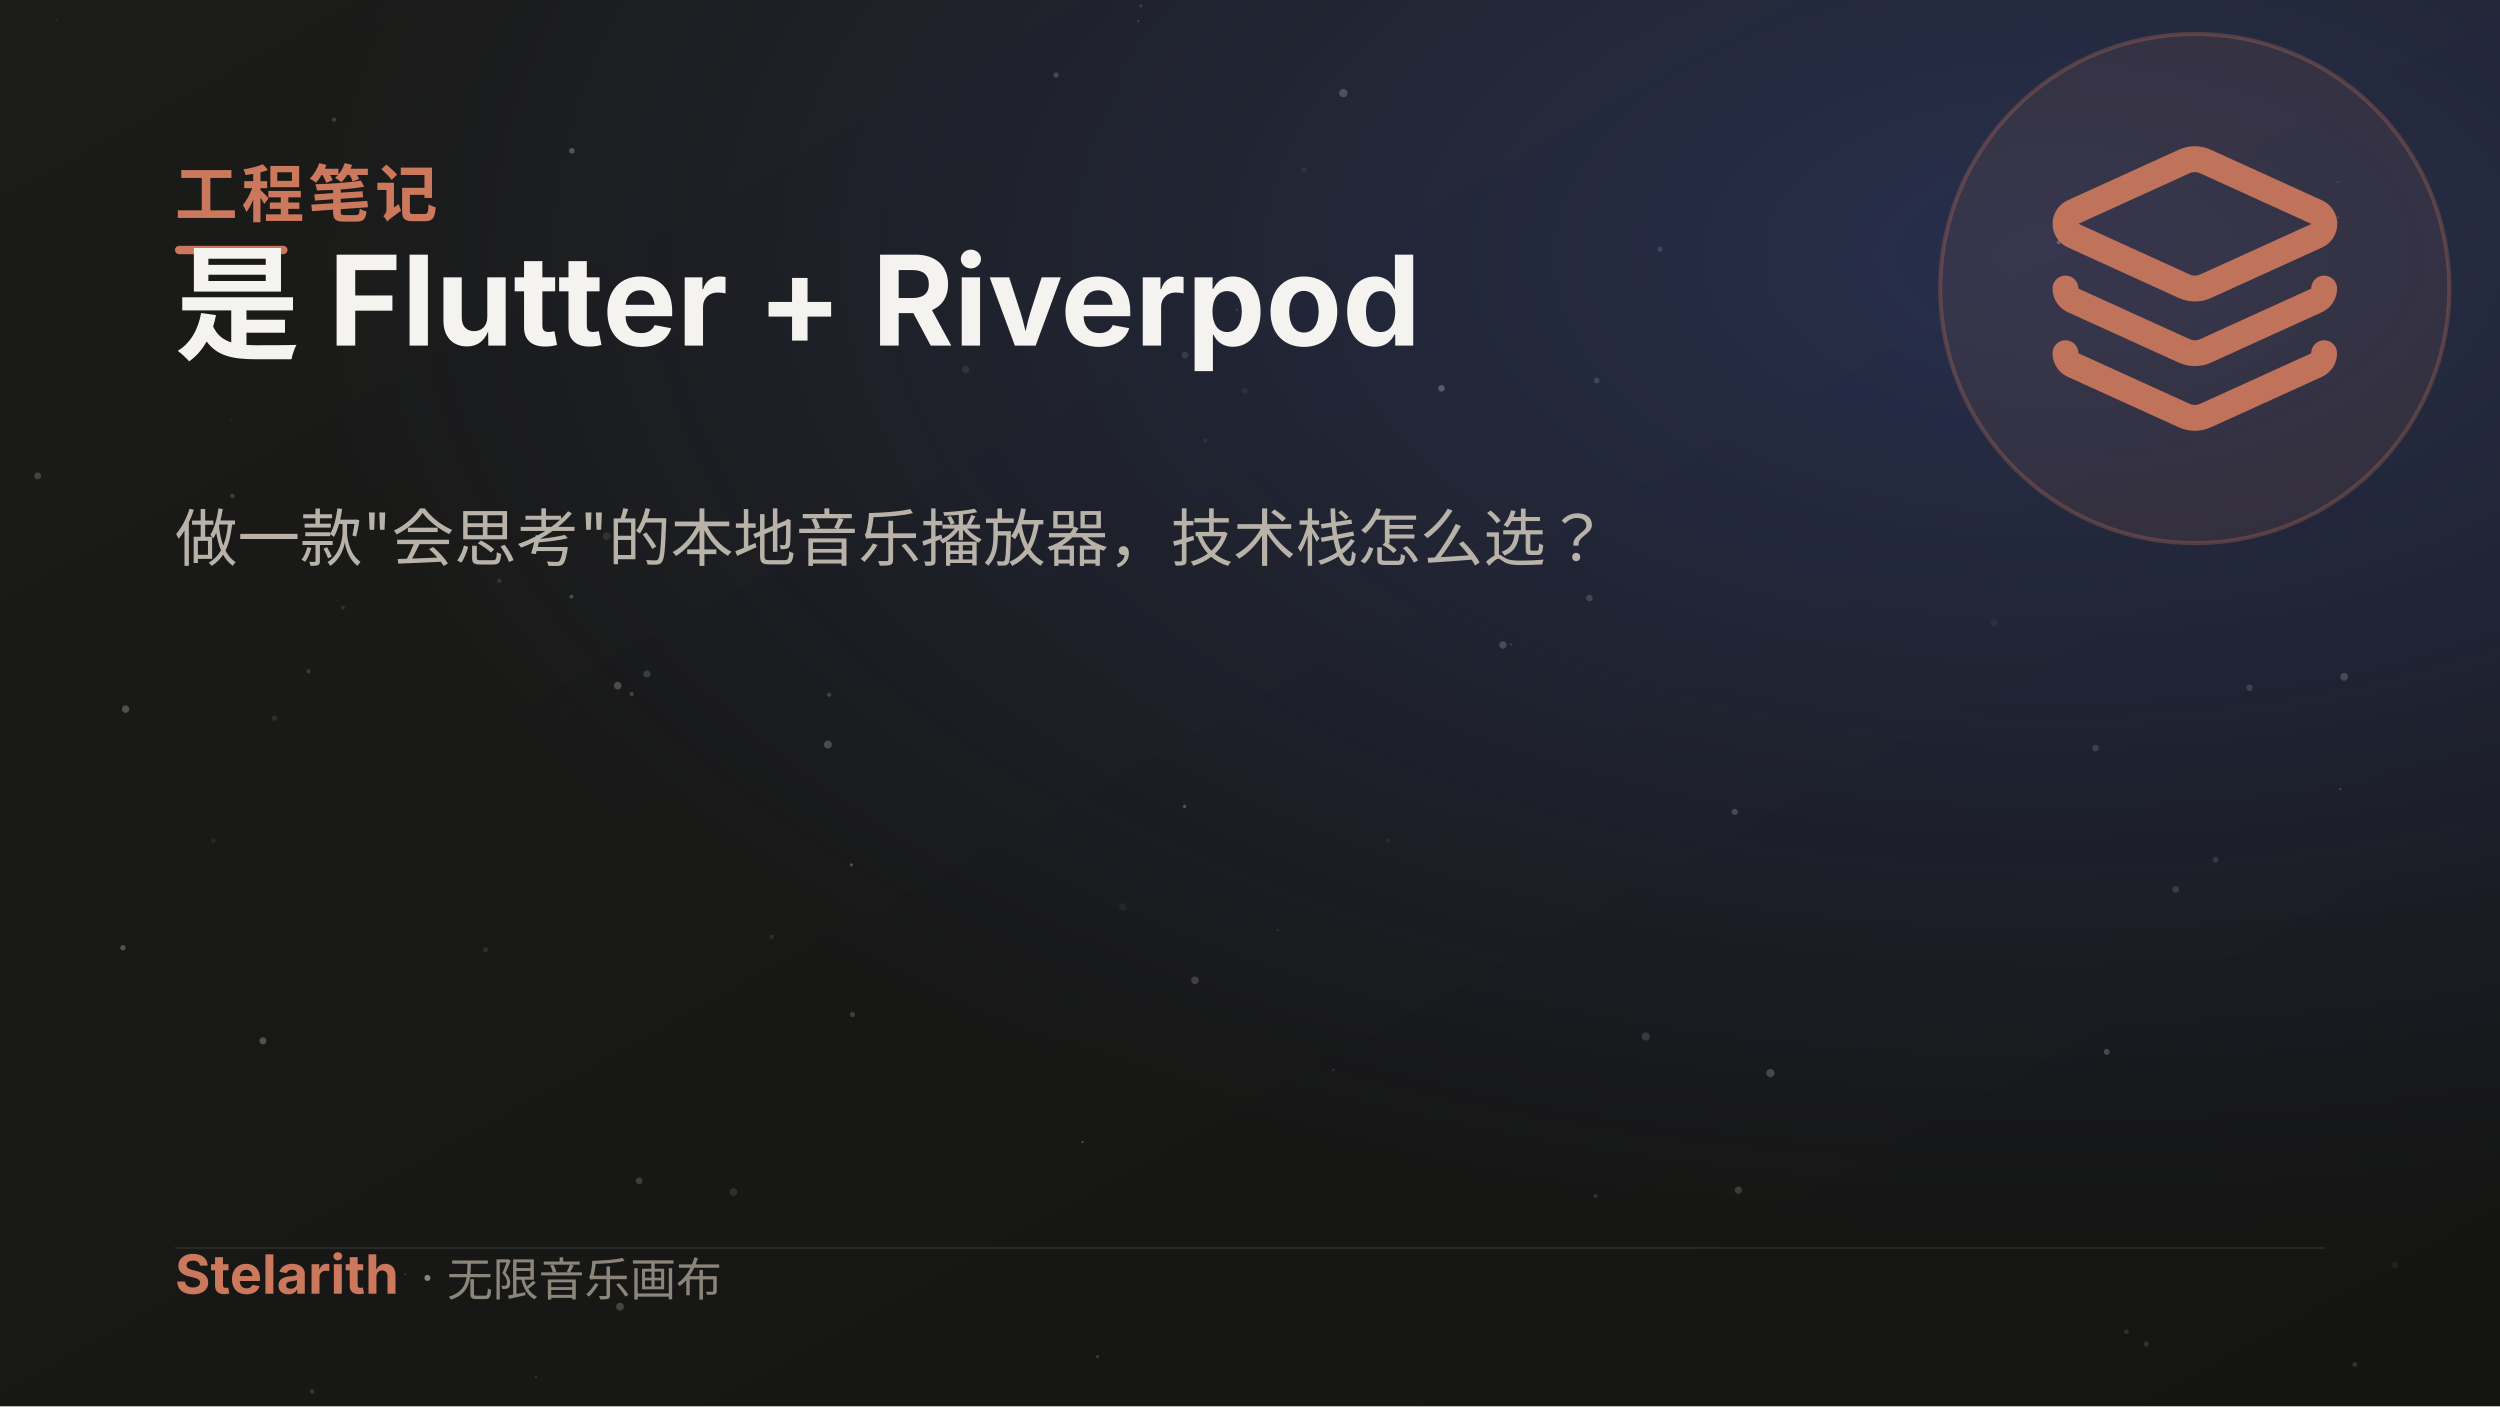
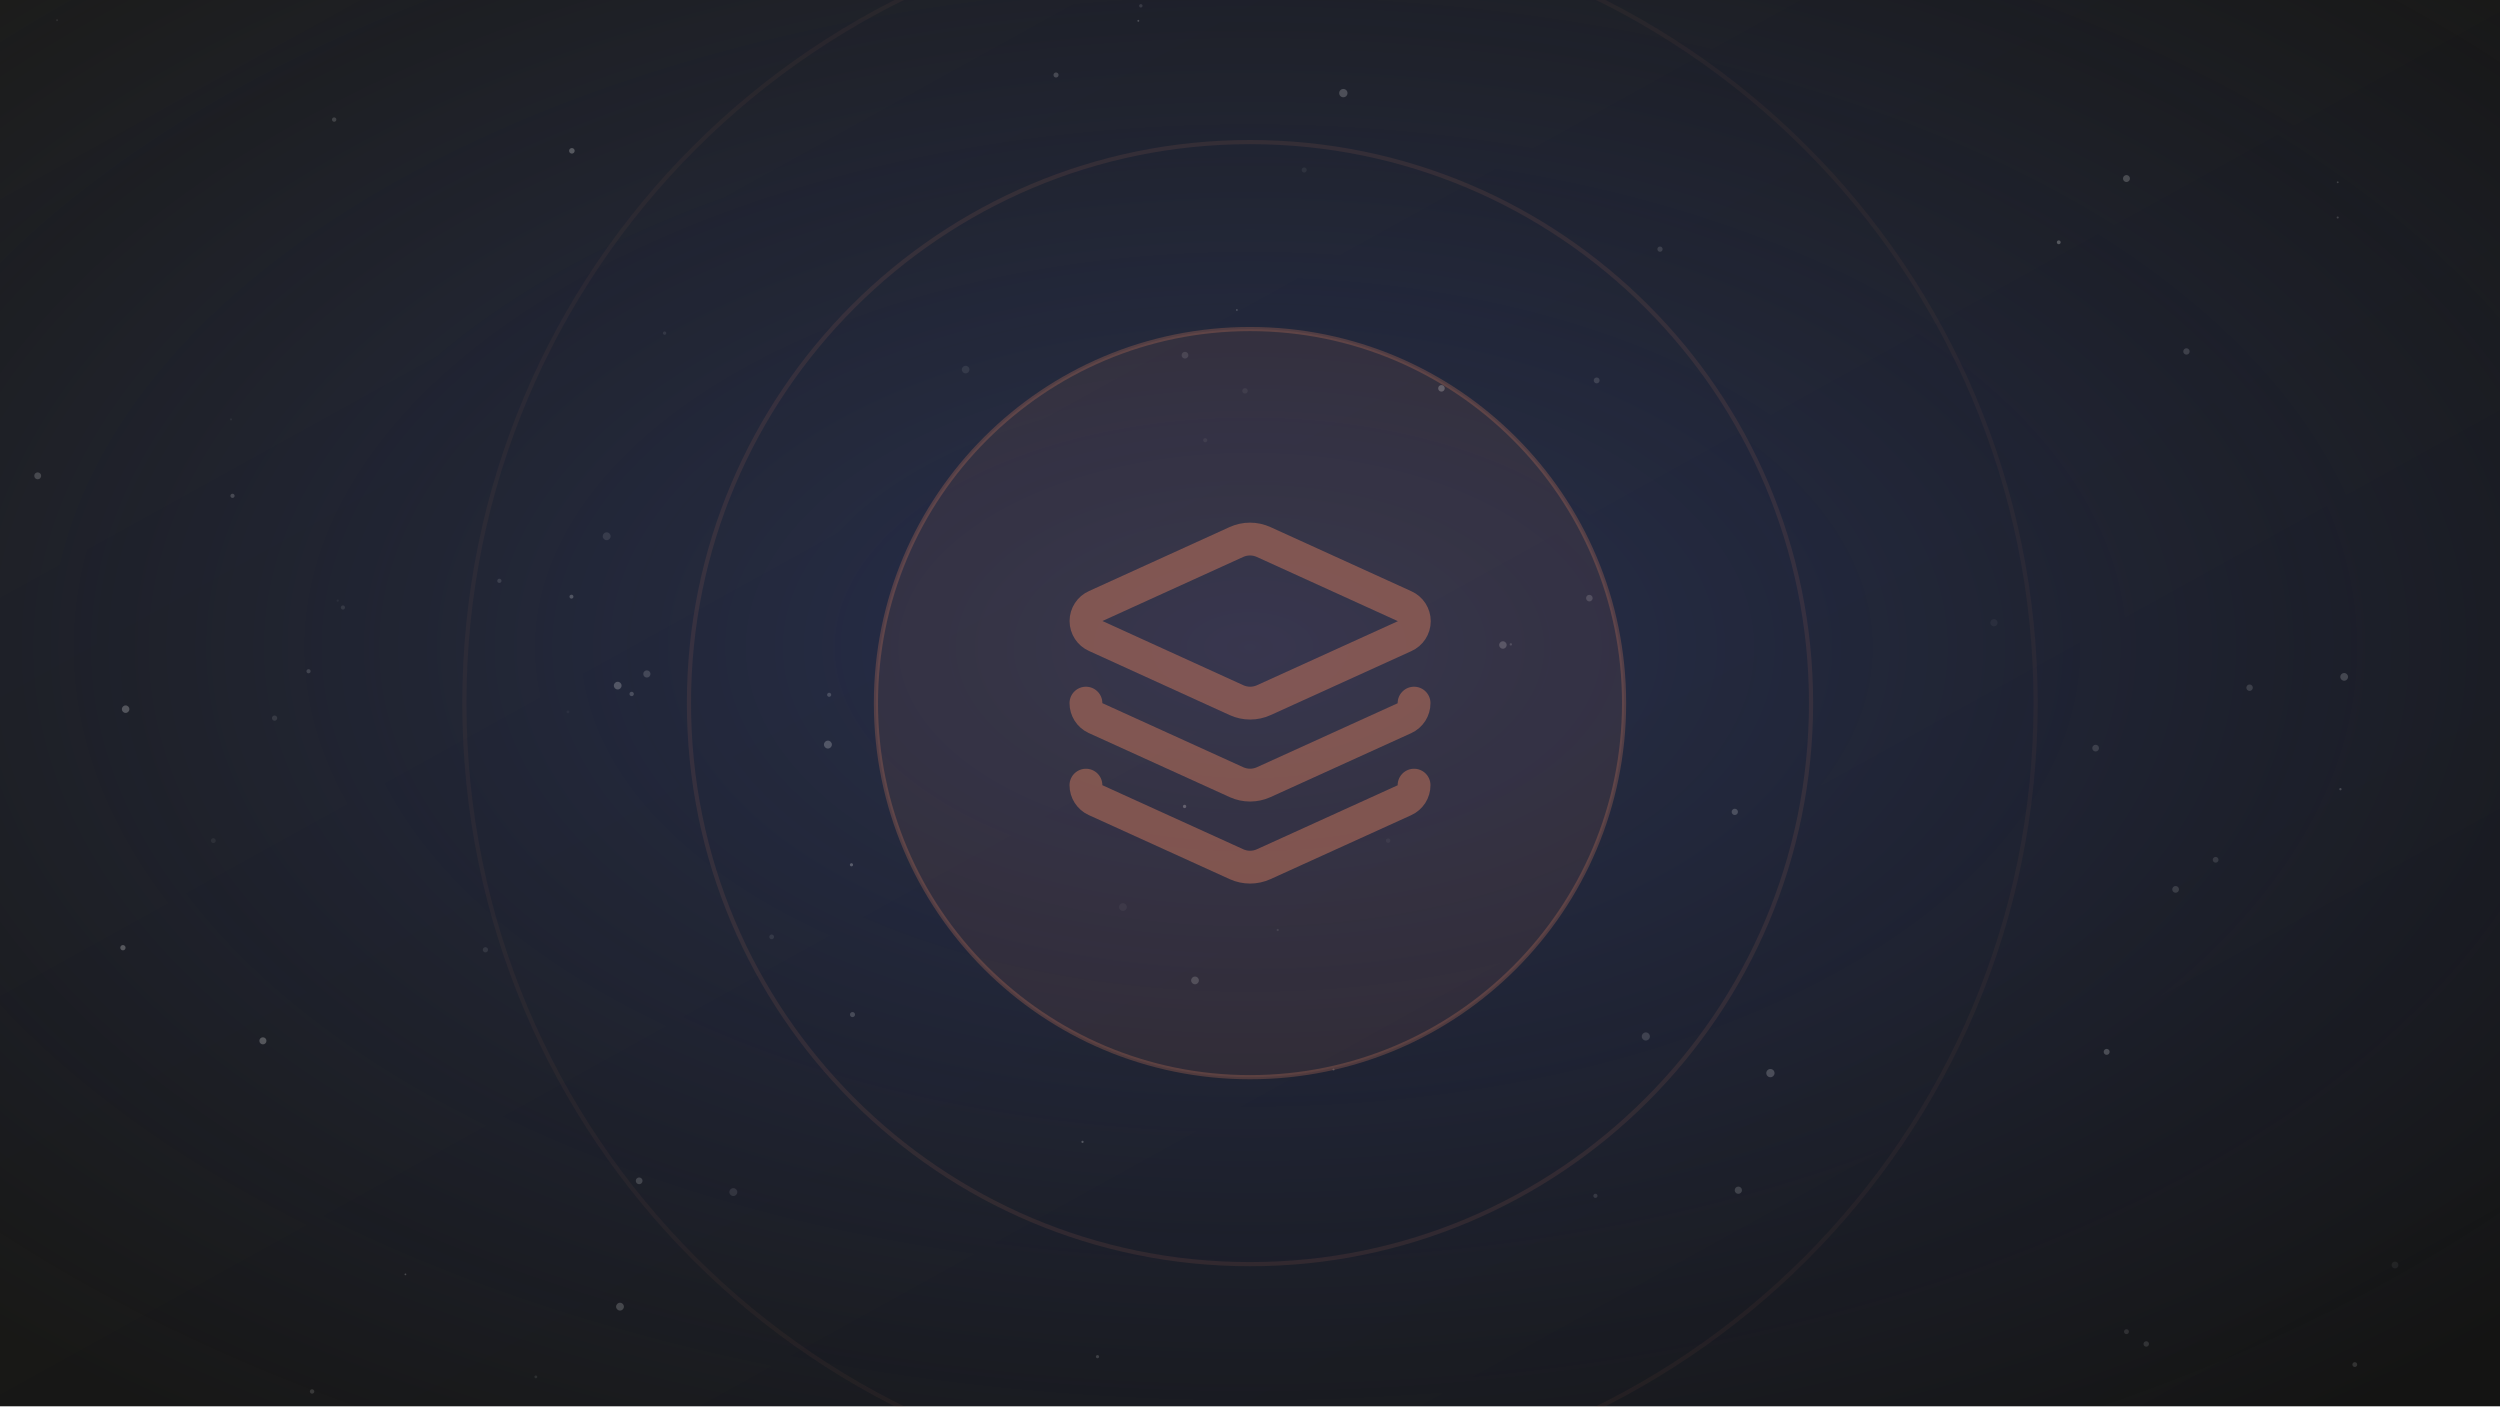
<svg xmlns="http://www.w3.org/2000/svg" width="1200" height="675" viewBox="0 0 1200 675" role="img" aria-label="本地音乐播放器的架构选型：为什么是 Flutter + Riverpod">
  <defs>
    <linearGradient id="bg" x1="0" y1="0" x2="1" y2="1">
      <stop offset="0" stop-color="#1b1b19" />
      <stop offset="1" stop-color="#141413" />
    </linearGradient>
-     <radialGradient id="glow" cx="0.82" cy="0.18" r="0.7">
+     <radialGradient id="glow" cx="0.5" cy="0.46" r="0.7">
      <stop offset="0" stop-color="hsl(228 55% 55%)" stop-opacity="0.30" />
      <stop offset="1" stop-color="hsl(228 55% 55%)" stop-opacity="0" />
    </radialGradient>
  </defs>
  <rect width="1200" height="675" fill="url(#bg)" />
  <rect width="1200" height="675" fill="url(#glow)" />
  <circle cx="148.1" cy="322.2" r="1.00" fill="#ffffff" opacity="0.149" />
  <circle cx="1079.8" cy="330.1" r="1.55" fill="#ffffff" opacity="0.137" />
  <circle cx="568.6" cy="387.1" r="0.80" fill="#ffffff" opacity="0.246" />
  <circle cx="765.8" cy="574.0" r="1.00" fill="#ffffff" opacity="0.115" />
  <circle cx="1122.1" cy="104.4" r="0.49" fill="#ffffff" opacity="0.170" />
  <circle cx="832.7" cy="389.7" r="1.51" fill="#ffffff" opacity="0.191" />
  <circle cx="297.6" cy="627.2" r="1.88" fill="#ffffff" opacity="0.190" />
  <circle cx="1063.5" cy="412.7" r="1.38" fill="#ffffff" opacity="0.118" />
  <circle cx="102.4" cy="403.5" r="1.16" fill="#ffffff" opacity="0.059" />
  <circle cx="111.6" cy="238.0" r="1.01" fill="#ffffff" opacity="0.176" />
  <circle cx="291.2" cy="257.4" r="1.89" fill="#ffffff" opacity="0.099" />
  <circle cx="409.2" cy="487.0" r="1.22" fill="#ffffff" opacity="0.177" />
  <circle cx="398.0" cy="333.5" r="0.98" fill="#ffffff" opacity="0.175" />
  <circle cx="526.8" cy="651.2" r="0.77" fill="#ffffff" opacity="0.157" />
  <circle cx="691.9" cy="186.4" r="1.58" fill="#ffffff" opacity="0.245" />
  <circle cx="593.7" cy="148.8" r="0.44" fill="#ffffff" opacity="0.208" />
  <circle cx="1044.3" cy="426.9" r="1.62" fill="#ffffff" opacity="0.133" />
  <circle cx="162.1" cy="288.3" r="0.53" fill="#ffffff" opacity="0.050" />
  <circle cx="1020.7" cy="639.2" r="1.17" fill="#ffffff" opacity="0.109" />
  <circle cx="257.2" cy="660.9" r="0.67" fill="#ffffff" opacity="0.093" />
  <circle cx="397.4" cy="357.4" r="1.90" fill="#ffffff" opacity="0.214" />
  <circle cx="519.6" cy="548.1" r="0.54" fill="#ffffff" opacity="0.237" />
  <circle cx="766.4" cy="182.6" r="1.41" fill="#ffffff" opacity="0.132" />
  <circle cx="568.8" cy="170.5" r="1.62" fill="#ffffff" opacity="0.115" />
  <circle cx="573.6" cy="470.6" r="1.86" fill="#ffffff" opacity="0.168" />
  <circle cx="849.8" cy="515.1" r="1.98" fill="#ffffff" opacity="0.202" />
  <circle cx="272.6" cy="341.7" r="0.65" fill="#ffffff" opacity="0.041" />
  <circle cx="725.2" cy="309.3" r="0.57" fill="#ffffff" opacity="0.148" />
  <circle cx="463.5" cy="177.4" r="1.82" fill="#ffffff" opacity="0.082" />
  <circle cx="640.1" cy="513.4" r="0.50" fill="#ffffff" opacity="0.161" />
  <circle cx="1005.9" cy="359.1" r="1.61" fill="#ffffff" opacity="0.135" />
  <circle cx="149.8" cy="667.9" r="1.06" fill="#ffffff" opacity="0.140" />
  <circle cx="597.6" cy="187.6" r="1.31" fill="#ffffff" opacity="0.059" />
  <circle cx="613.3" cy="446.4" r="0.53" fill="#ffffff" opacity="0.094" />
  <circle cx="506.9" cy="36.0" r="1.22" fill="#ffffff" opacity="0.177" />
  <circle cx="1122.1" cy="87.5" r="0.45" fill="#ffffff" opacity="0.166" />
  <circle cx="306.8" cy="566.8" r="1.62" fill="#ffffff" opacity="0.168" />
  <circle cx="1020.7" cy="85.7" r="1.67" fill="#ffffff" opacity="0.197" />
  <circle cx="834.4" cy="571.3" r="1.74" fill="#ffffff" opacity="0.164" />
  <circle cx="126.2" cy="499.6" r="1.70" fill="#ffffff" opacity="0.248" />
  <circle cx="1030.2" cy="645.1" r="1.31" fill="#ffffff" opacity="0.120" />
  <circle cx="957.1" cy="298.9" r="1.74" fill="#ffffff" opacity="0.043" />
  <circle cx="988.2" cy="116.3" r="0.92" fill="#ffffff" opacity="0.252" />
  <circle cx="626.0" cy="81.6" r="1.21" fill="#ffffff" opacity="0.060" />
  <circle cx="1049.5" cy="168.7" r="1.53" fill="#ffffff" opacity="0.146" />
  <circle cx="274.3" cy="286.4" r="0.95" fill="#ffffff" opacity="0.213" />
  <circle cx="1125.2" cy="324.9" r="1.86" fill="#ffffff" opacity="0.179" />
  <circle cx="1011.2" cy="504.9" r="1.43" fill="#ffffff" opacity="0.210" />
  <circle cx="18.1" cy="228.4" r="1.66" fill="#ffffff" opacity="0.182" />
  <circle cx="547.6" cy="2.8" r="0.82" fill="#ffffff" opacity="0.118" />
  <circle cx="160.4" cy="57.4" r="1.05" fill="#ffffff" opacity="0.160" />
  <circle cx="1149.6" cy="607.2" r="1.63" fill="#ffffff" opacity="0.058" />
  <circle cx="546.4" cy="10.0" r="0.46" fill="#ffffff" opacity="0.208" />
  <circle cx="27.4" cy="9.7" r="0.46" fill="#ffffff" opacity="0.084" />
  <circle cx="644.8" cy="44.7" r="2.00" fill="#ffffff" opacity="0.200" />
  <circle cx="303.2" cy="333.1" r="1.05" fill="#ffffff" opacity="0.180" />
  <circle cx="1123.4" cy="378.8" r="0.56" fill="#ffffff" opacity="0.184" />
  <circle cx="131.8" cy="344.7" r="1.26" fill="#ffffff" opacity="0.105" />
  <circle cx="164.6" cy="291.6" r="1.00" fill="#ffffff" opacity="0.097" />
  <circle cx="370.4" cy="449.7" r="1.14" fill="#ffffff" opacity="0.087" />
  <circle cx="578.5" cy="211.3" r="0.99" fill="#ffffff" opacity="0.062" />
  <circle cx="59.0" cy="454.9" r="1.27" fill="#ffffff" opacity="0.251" />
  <circle cx="233.0" cy="455.9" r="1.26" fill="#ffffff" opacity="0.091" />
  <circle cx="666.3" cy="403.5" r="1.06" fill="#ffffff" opacity="0.047" />
  <circle cx="790.0" cy="497.5" r="1.95" fill="#ffffff" opacity="0.142" />
  <circle cx="539.0" cy="435.4" r="1.87" fill="#ffffff" opacity="0.050" />
  <circle cx="1130.3" cy="655.0" r="1.15" fill="#ffffff" opacity="0.130" />
  <circle cx="194.6" cy="611.7" r="0.44" fill="#ffffff" opacity="0.207" />
  <circle cx="296.5" cy="329.1" r="1.85" fill="#ffffff" opacity="0.220" />
  <circle cx="796.8" cy="119.6" r="1.26" fill="#ffffff" opacity="0.131" />
  <circle cx="319.0" cy="159.9" r="0.81" fill="#ffffff" opacity="0.084" />
  <circle cx="60.3" cy="340.4" r="1.80" fill="#ffffff" opacity="0.237" />
  <circle cx="310.5" cy="323.5" r="1.73" fill="#ffffff" opacity="0.154" />
  <circle cx="239.7" cy="278.8" r="1.02" fill="#ffffff" opacity="0.118" />
  <circle cx="110.9" cy="201.3" r="0.48" fill="#ffffff" opacity="0.059" />
  <circle cx="762.9" cy="287.1" r="1.58" fill="#ffffff" opacity="0.159" />
  <circle cx="408.7" cy="415.1" r="0.76" fill="#ffffff" opacity="0.247" />
  <circle cx="352.0" cy="572.2" r="1.90" fill="#ffffff" opacity="0.099" />
  <circle cx="721.4" cy="309.6" r="1.79" fill="#ffffff" opacity="0.191" />
  <circle cx="274.5" cy="72.4" r="1.34" fill="#ffffff" opacity="0.249" />
-   <circle cx="1053.5" cy="138.5" r="122.18" fill="#cc785c" fill-opacity="0.10" />
-   <circle cx="1053.5" cy="138.5" r="122.18" fill="none" stroke="#cc785c" stroke-opacity="0.28" stroke-width="2" />
-   <g transform="translate(979 64) scale(6.2083)" fill="none" stroke="#cc785c" stroke-width="2" stroke-linecap="round" stroke-linejoin="round" opacity="0.92">
+   <circle cx="600" cy="337.5" r="269.3" fill="none" stroke="#cc785c" stroke-opacity="0.12" stroke-width="2" />
+   <circle cx="600" cy="337.5" r="377.1" fill="none" stroke="#cc785c" stroke-opacity="0.06" stroke-width="2" />
+   <circle cx="600" cy="337.5" r="179.55" fill="#cc785c" fill-opacity="0.10" />
+   <circle cx="600" cy="337.5" r="179.55" fill="none" stroke="#cc785c" stroke-opacity="0.28" stroke-width="2" />
+   <g transform="translate(505.5 243.0) scale(7.875)" fill="none" stroke="#cc785c" stroke-width="2" stroke-linecap="round" stroke-linejoin="round" opacity="0.5">
    <path d="M12.83 2.18a2 2 0 0 0-1.66 0L2.6 6.08a1 1 0 0 0 0 1.83l8.58 3.91a2 2 0 0 0 1.66 0l8.58-3.9a1 1 0 0 0 0-1.83z" />
    <path d="M2 12a1 1 0 0 0 .58.91l8.6 3.91a2 2 0 0 0 1.65 0l8.58-3.9A1 1 0 0 0 22 12" />
    <path d="M2 17a1 1 0 0 0 .58.91l8.6 3.91a2 2 0 0 0 1.65 0l8.58-3.9A1 1 0 0 0 22 17" />
  </g>
-   <text x="84" y="104" font-family="Inter, 'Noto Sans SC', 'Microsoft YaHei', 'PingFang SC', 'Source Han Sans SC', sans-serif" font-size="30" font-weight="600" letter-spacing="2" fill="#cc785c">工程笔记</text>
-   <rect x="84" y="118" width="54" height="4" rx="2" fill="#cc785c" />
-   <text x="84" y="168" font-family="Inter, 'Noto Sans SC', 'Microsoft YaHei', 'PingFang SC', 'Source Han Sans SC', sans-serif" font-size="60" font-weight="700" fill="#f5f3ef">是 Flutter + Riverpod</text>
-   <text x="84" y="269.2" font-family="Inter, 'Noto Sans SC', 'Microsoft YaHei', 'PingFang SC', 'Source Han Sans SC', sans-serif" font-size="30" fill="#b8b2a8">做一款"会思考"的本地音乐播放器，技术栈怎么选？</text>
-   <line x1="84" y1="599" x2="1116" y2="599" stroke="#ffffff" stroke-opacity="0.08" stroke-width="1" />
-   <text x="84" y="621" font-family="Inter, 'Noto Sans SC', 'Microsoft YaHei', 'PingFang SC', 'Source Han Sans SC', sans-serif" font-size="26" font-weight="700" fill="#cc785c">Stelarith</text>
-   <text x="202" y="621" font-family="Inter, 'Noto Sans SC', 'Microsoft YaHei', 'PingFang SC', 'Source Han Sans SC', sans-serif" font-size="22" fill="#8c857a">· 无限音乐画布</text>
</svg>
